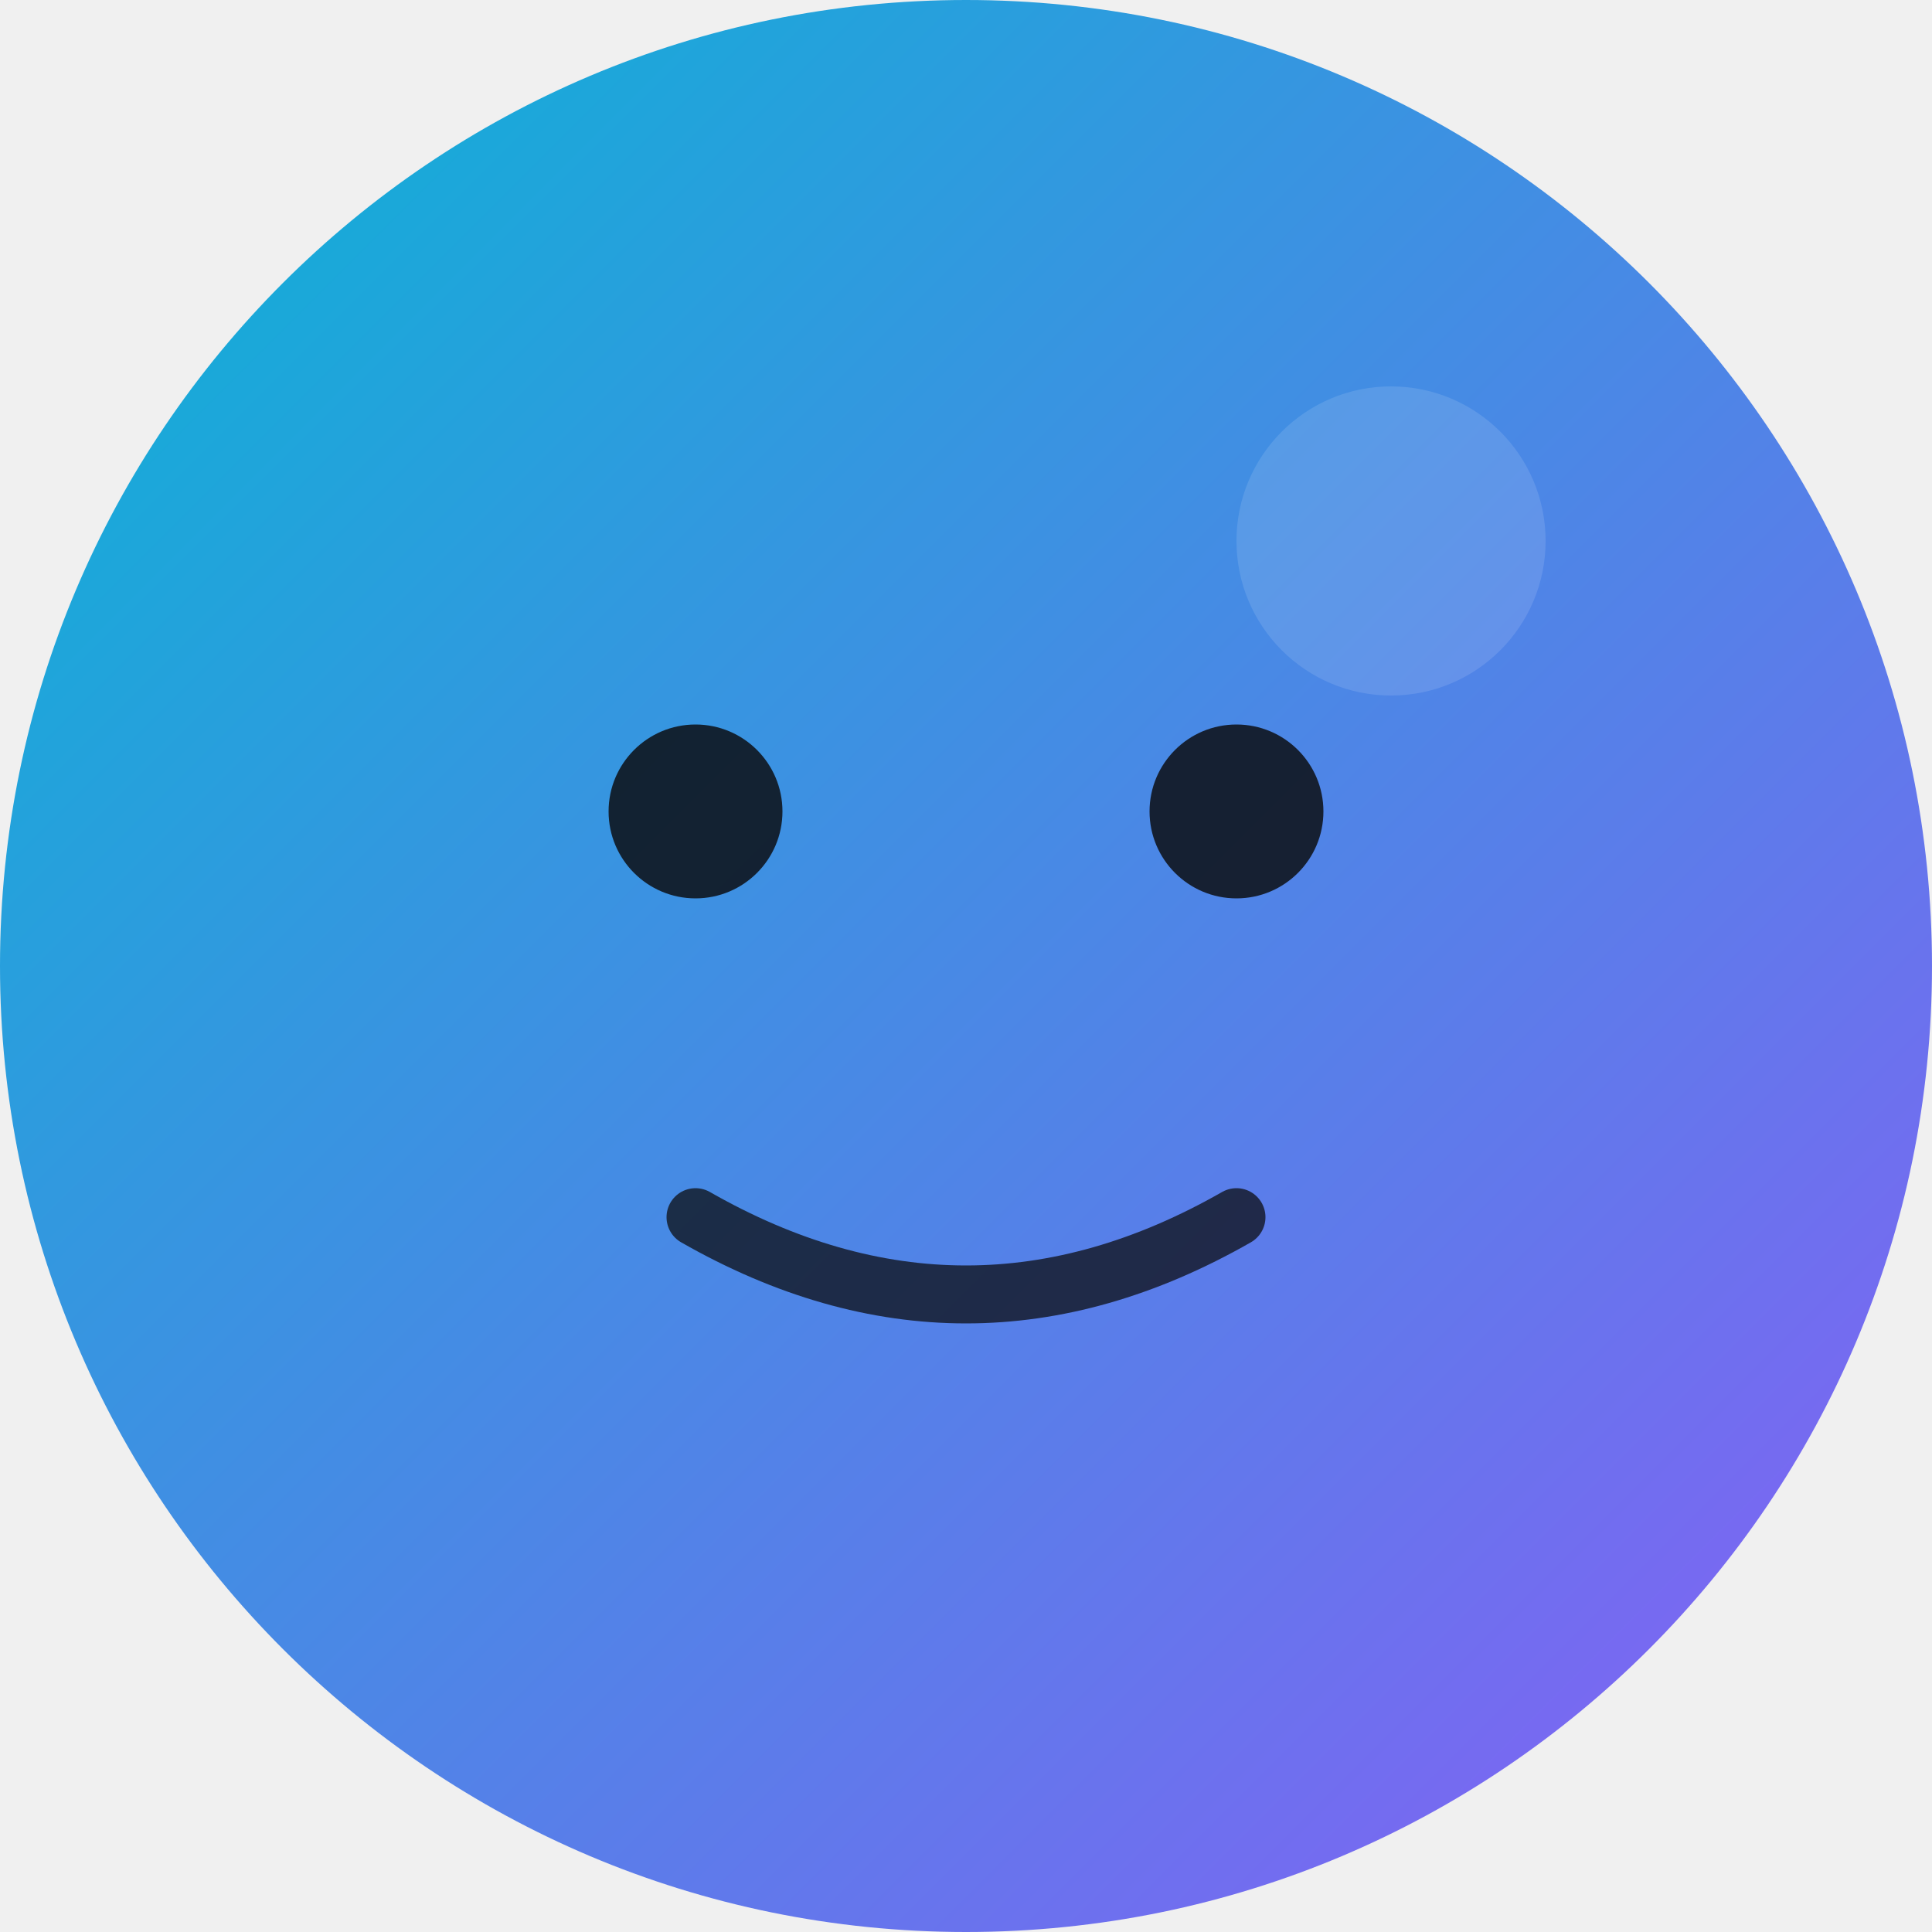
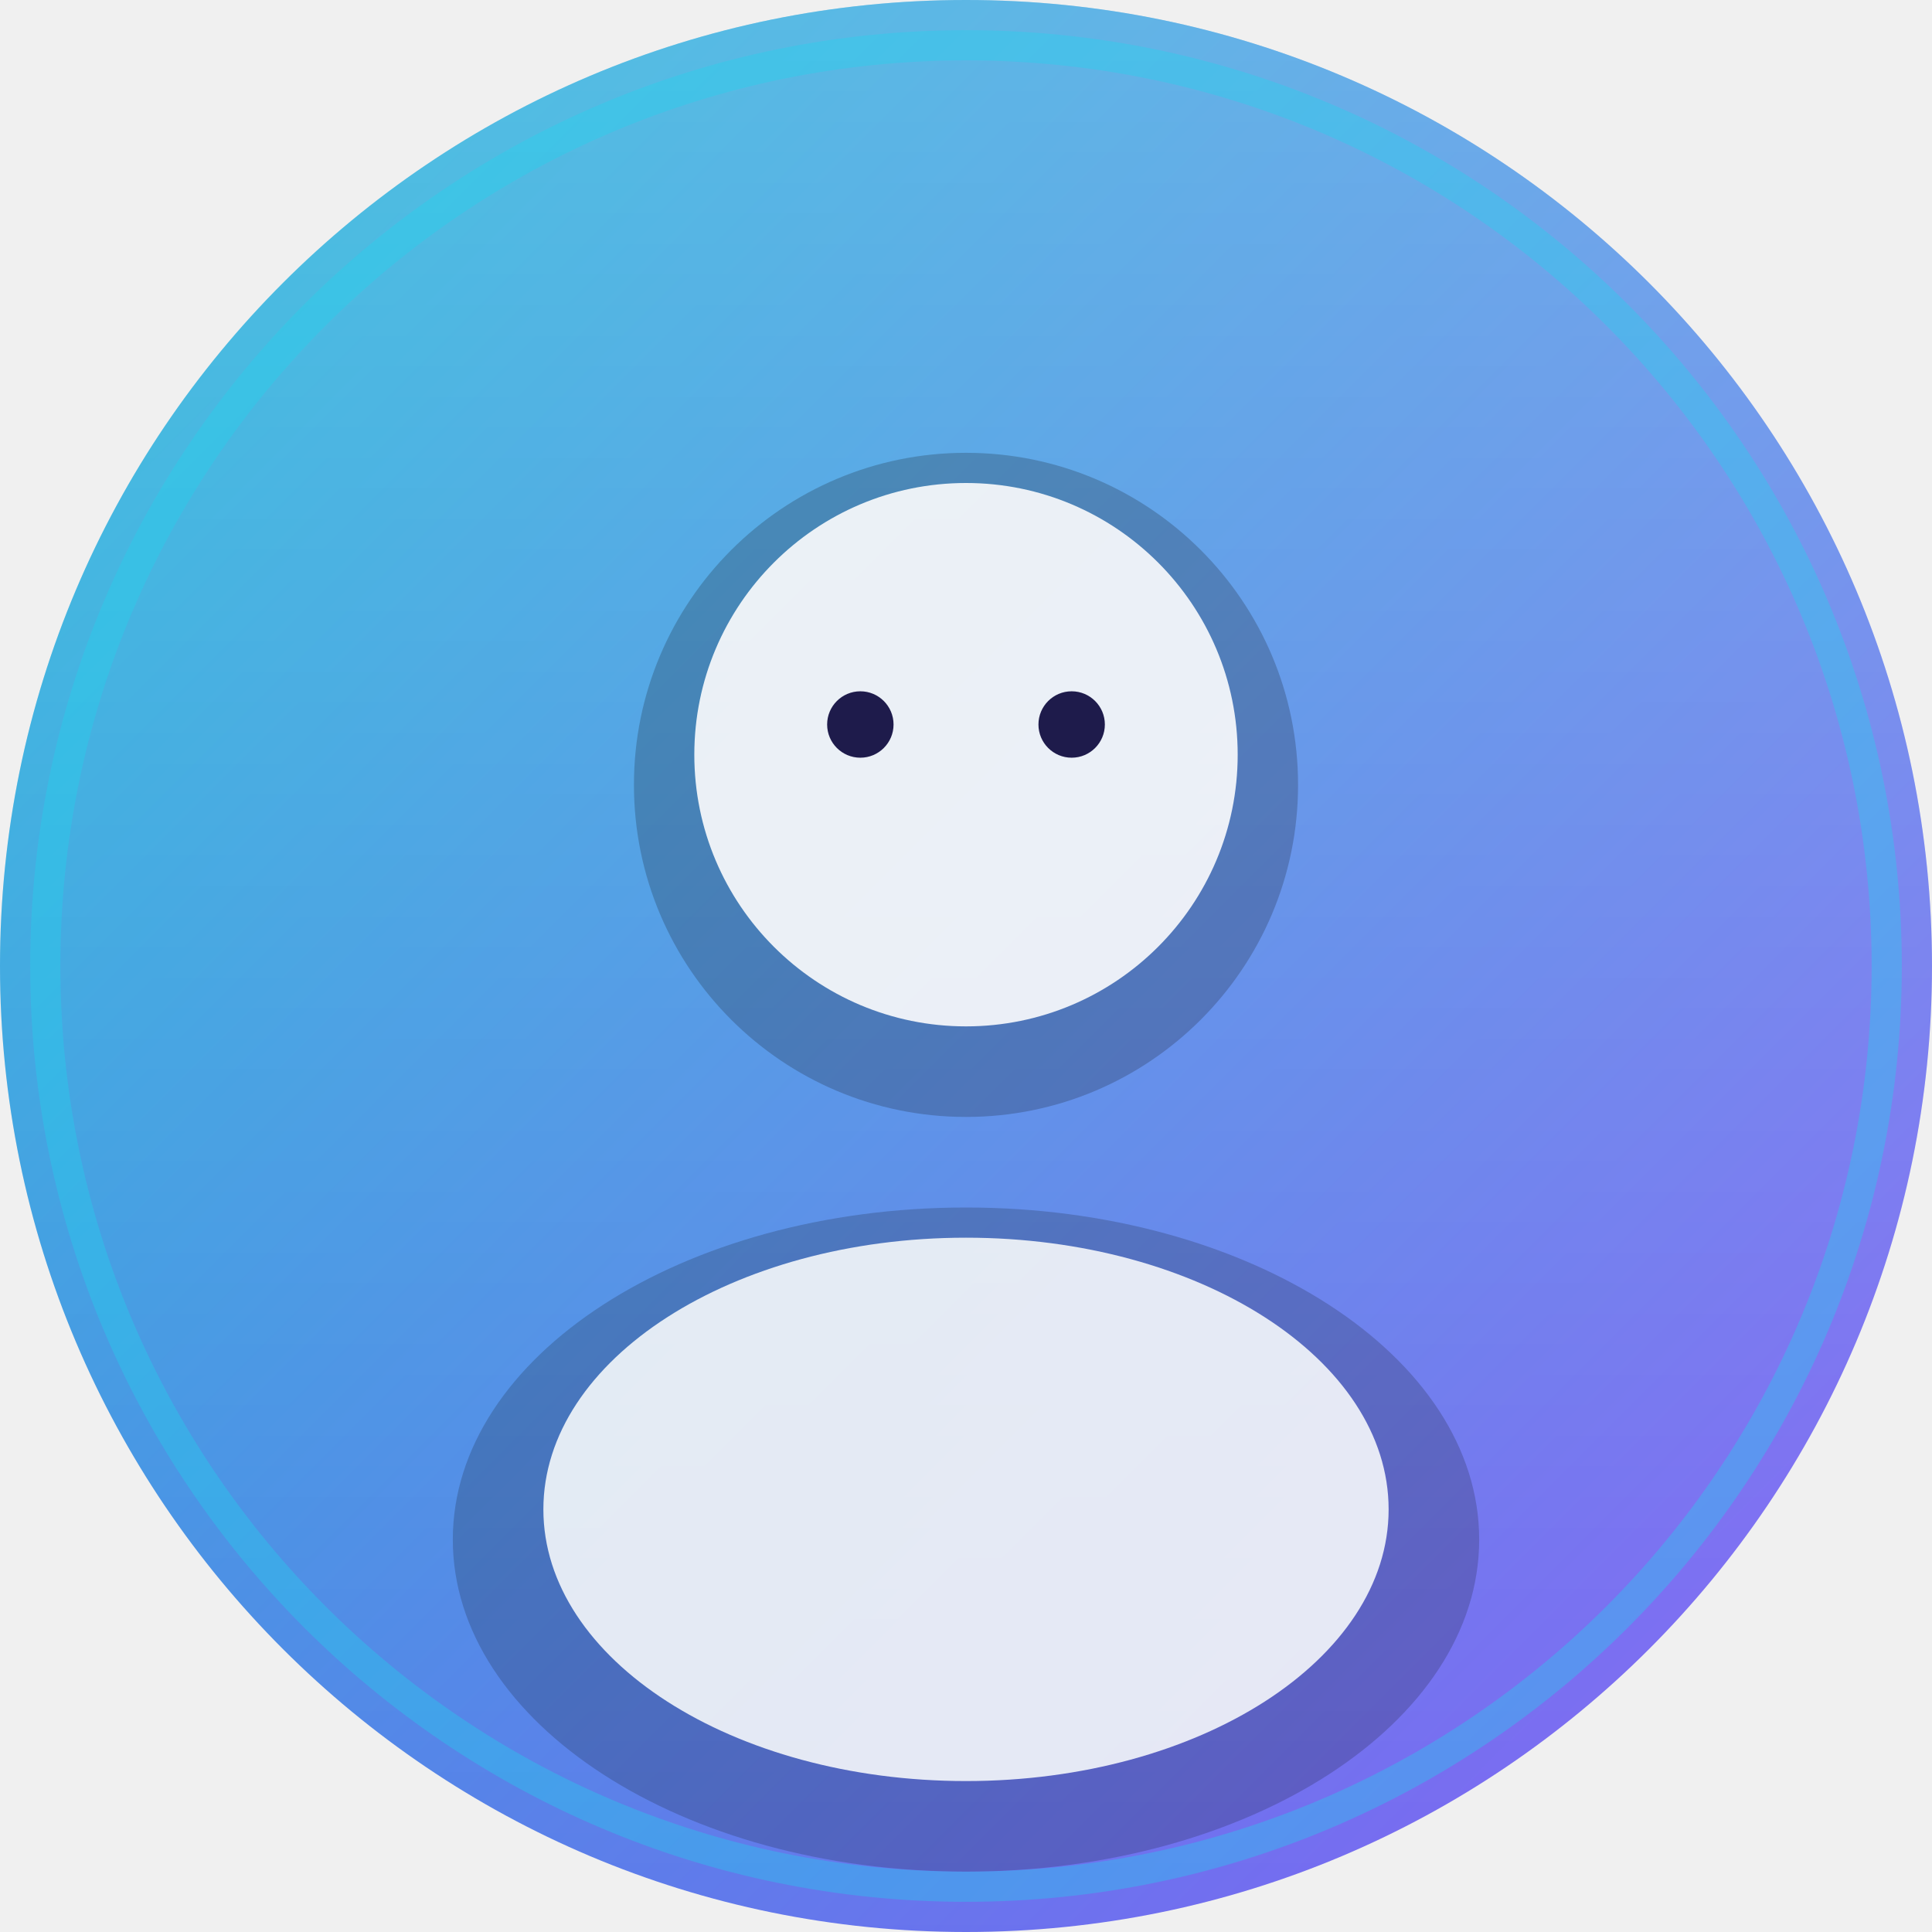
- <svg xmlns="http://www.w3.org/2000/svg" viewBox="0 0 100 100" width="128" height="128">
+ <svg xmlns="http://www.w3.org/2000/svg" viewBox="0 0 128 128" width="128" height="128">
  <defs>
-     <linearGradient id="g9" x1="0" y1="0" x2="1" y2="1">
+     <linearGradient id="bg9" x1="0" y1="0" x2="1" y2="1">
      <stop offset="0%" stop-color="#06B6D4" />
      <stop offset="100%" stop-color="#8B5CF6" />
    </linearGradient>
+     <linearGradient id="shine9" x1="0" y1="0" x2="0" y2="1">
+       <stop offset="0%" stop-color="#fff" stop-opacity="0.25" />
+       <stop offset="100%" stop-color="#fff" stop-opacity="0" />
+     </linearGradient>
  </defs>
-   <circle cx="50" cy="50" r="50" fill="url(#g9)" />
-   <circle cx="36" cy="42" r="4.5" fill="#0c0e13" opacity="0.85" />
-   <circle cx="64" cy="42" r="4.5" fill="#0c0e13" opacity="0.85" />
-   <path d="M36 63 Q50 71 64 63" fill="none" stroke="#0c0e13" stroke-width="3" stroke-linecap="round" opacity="0.75" />
-   <circle cx="72" cy="28" r="8" fill="#fff" opacity="0.12" />
+   <circle cx="64" cy="64" r="64" fill="url(#bg9)" />
+   <circle cx="64" cy="64" r="64" fill="url(#shine9)" />
+   <circle cx="64" cy="52" r="22" fill="#0c0e13" opacity="0.22" />
+   <circle cx="64" cy="50" r="18" fill="#f8fafc" opacity="0.92" />
+   <ellipse cx="64" cy="102" rx="34" ry="22" fill="#0c0e13" opacity="0.2" />
+   <ellipse cx="64" cy="100" rx="28" ry="18" fill="#f8fafc" opacity="0.88" />
+   <circle cx="57" cy="48" r="2.2" fill="#1e1b4b" />
+   <circle cx="71" cy="48" r="2.2" fill="#1e1b4b" />
+   <circle cx="64" cy="64" r="61" fill="none" stroke="#22D3EE" stroke-opacity="0.35" stroke-width="2" />
</svg>
